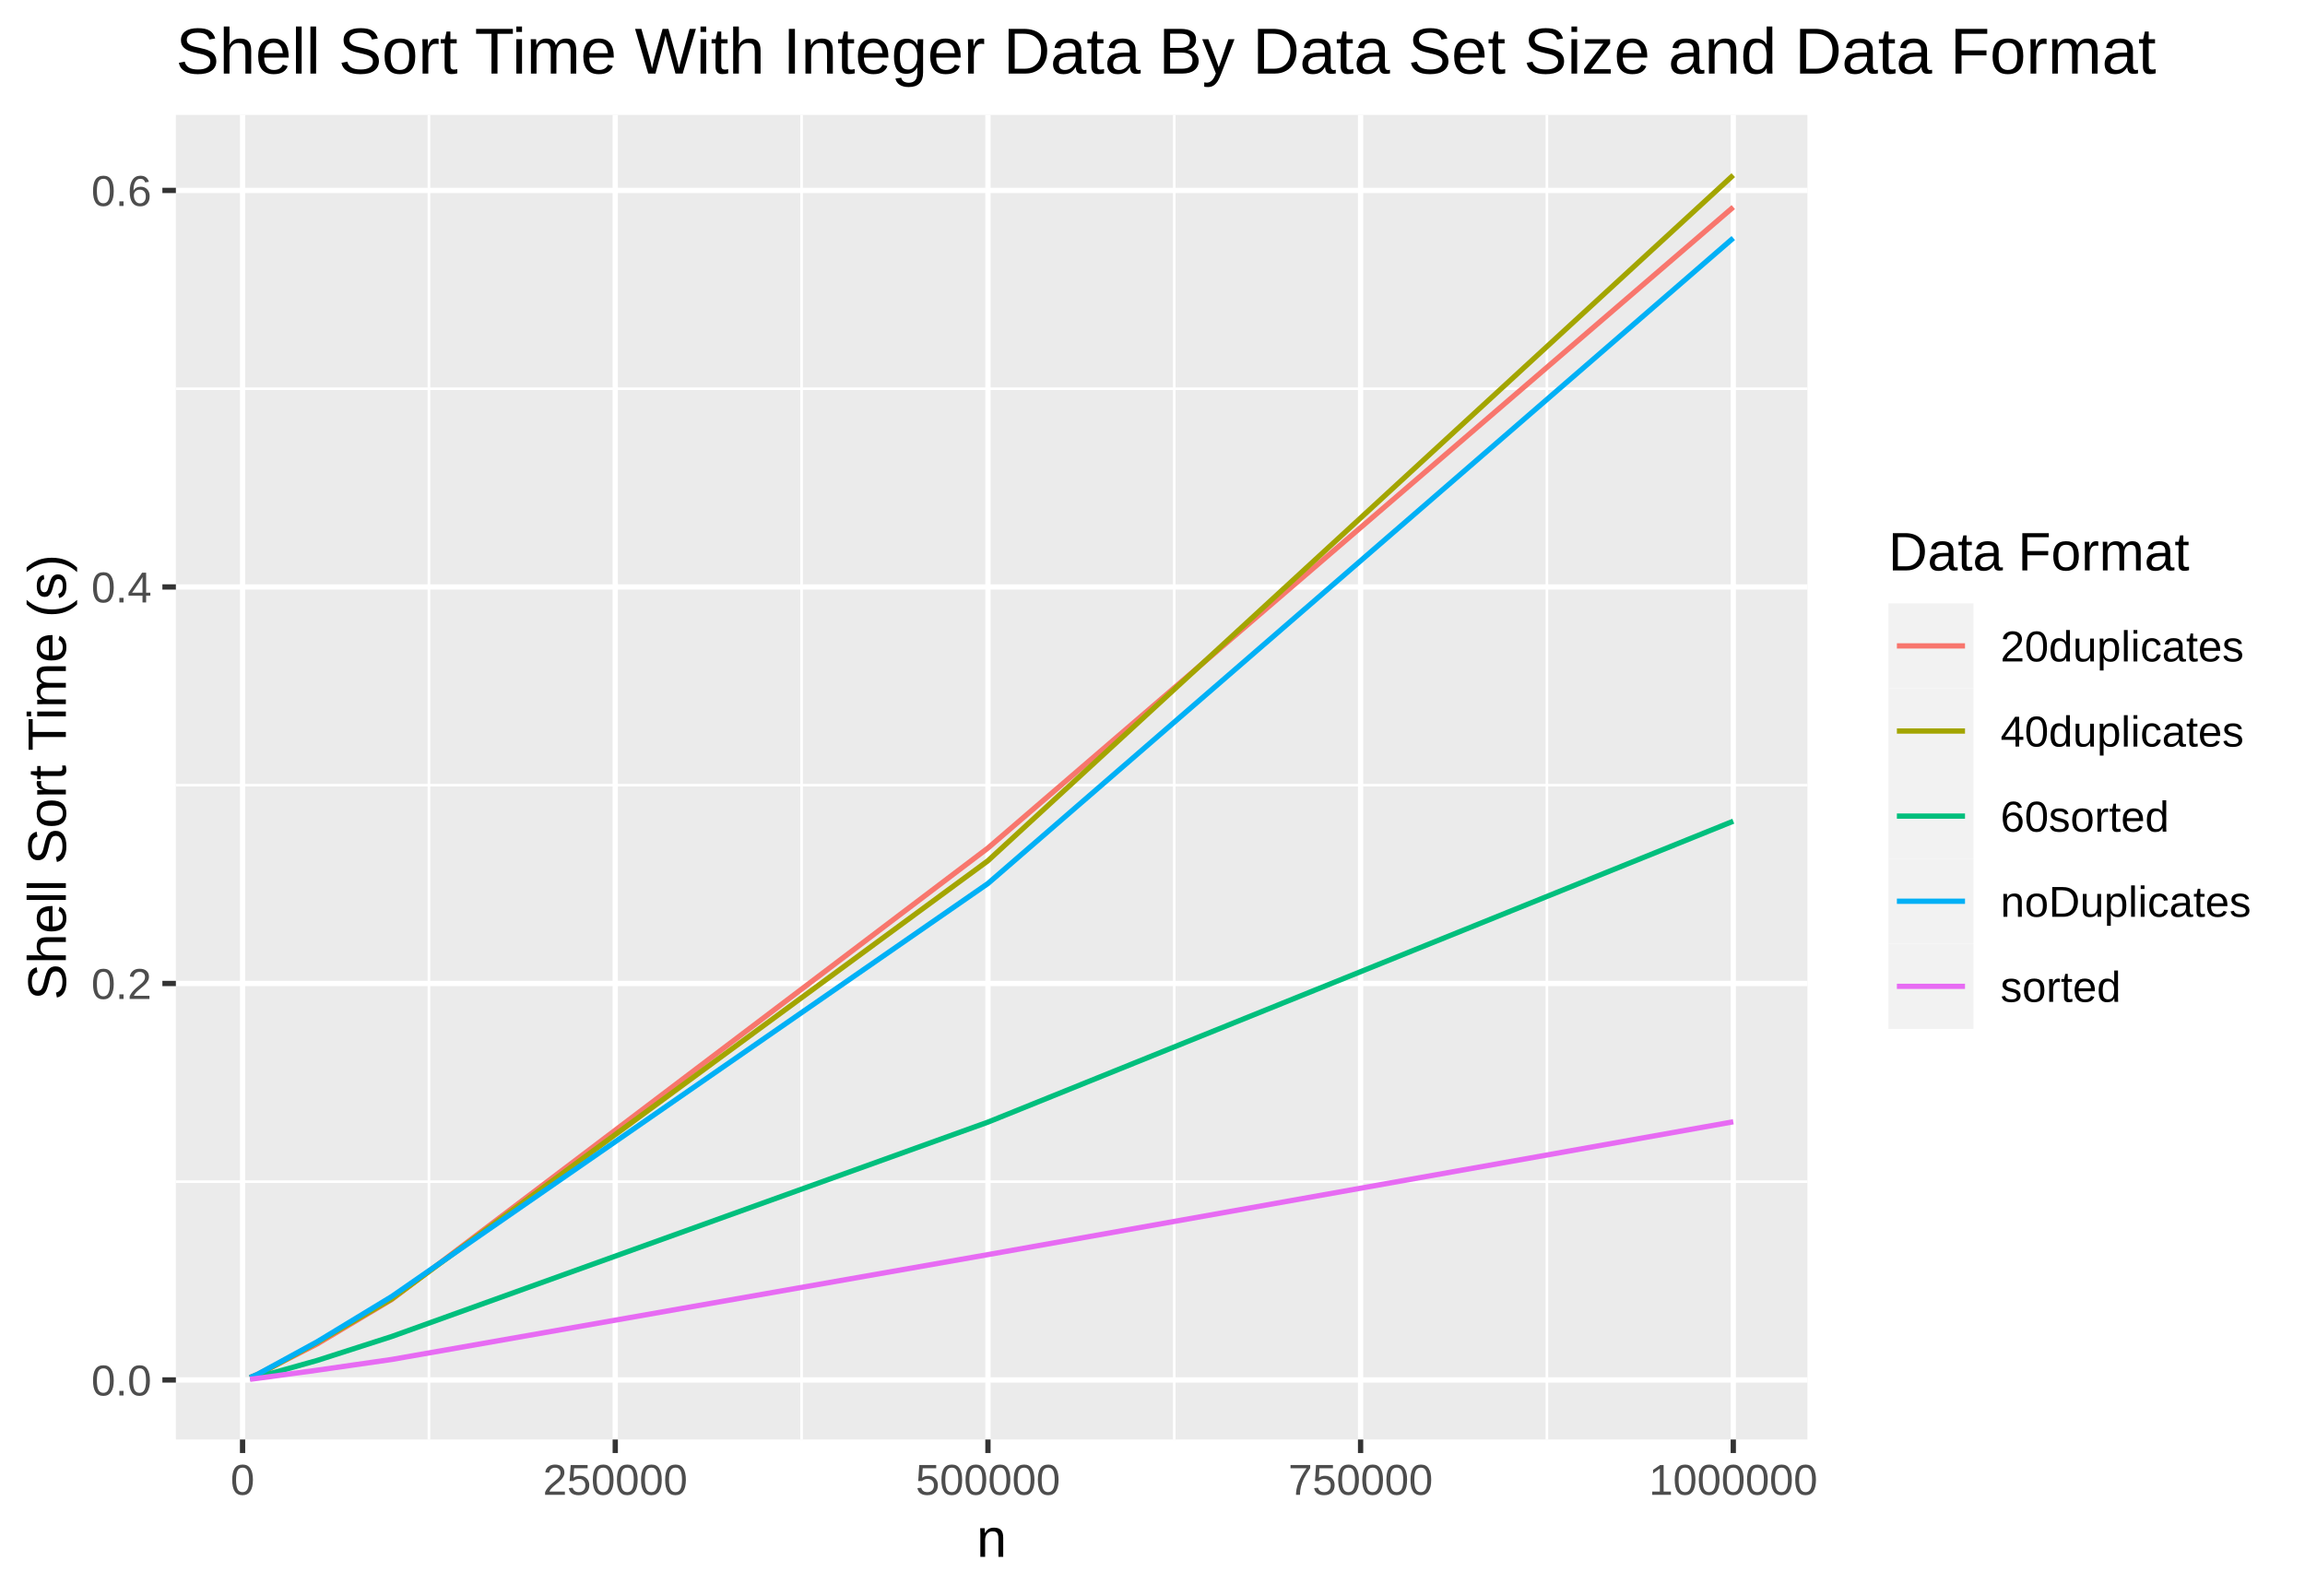
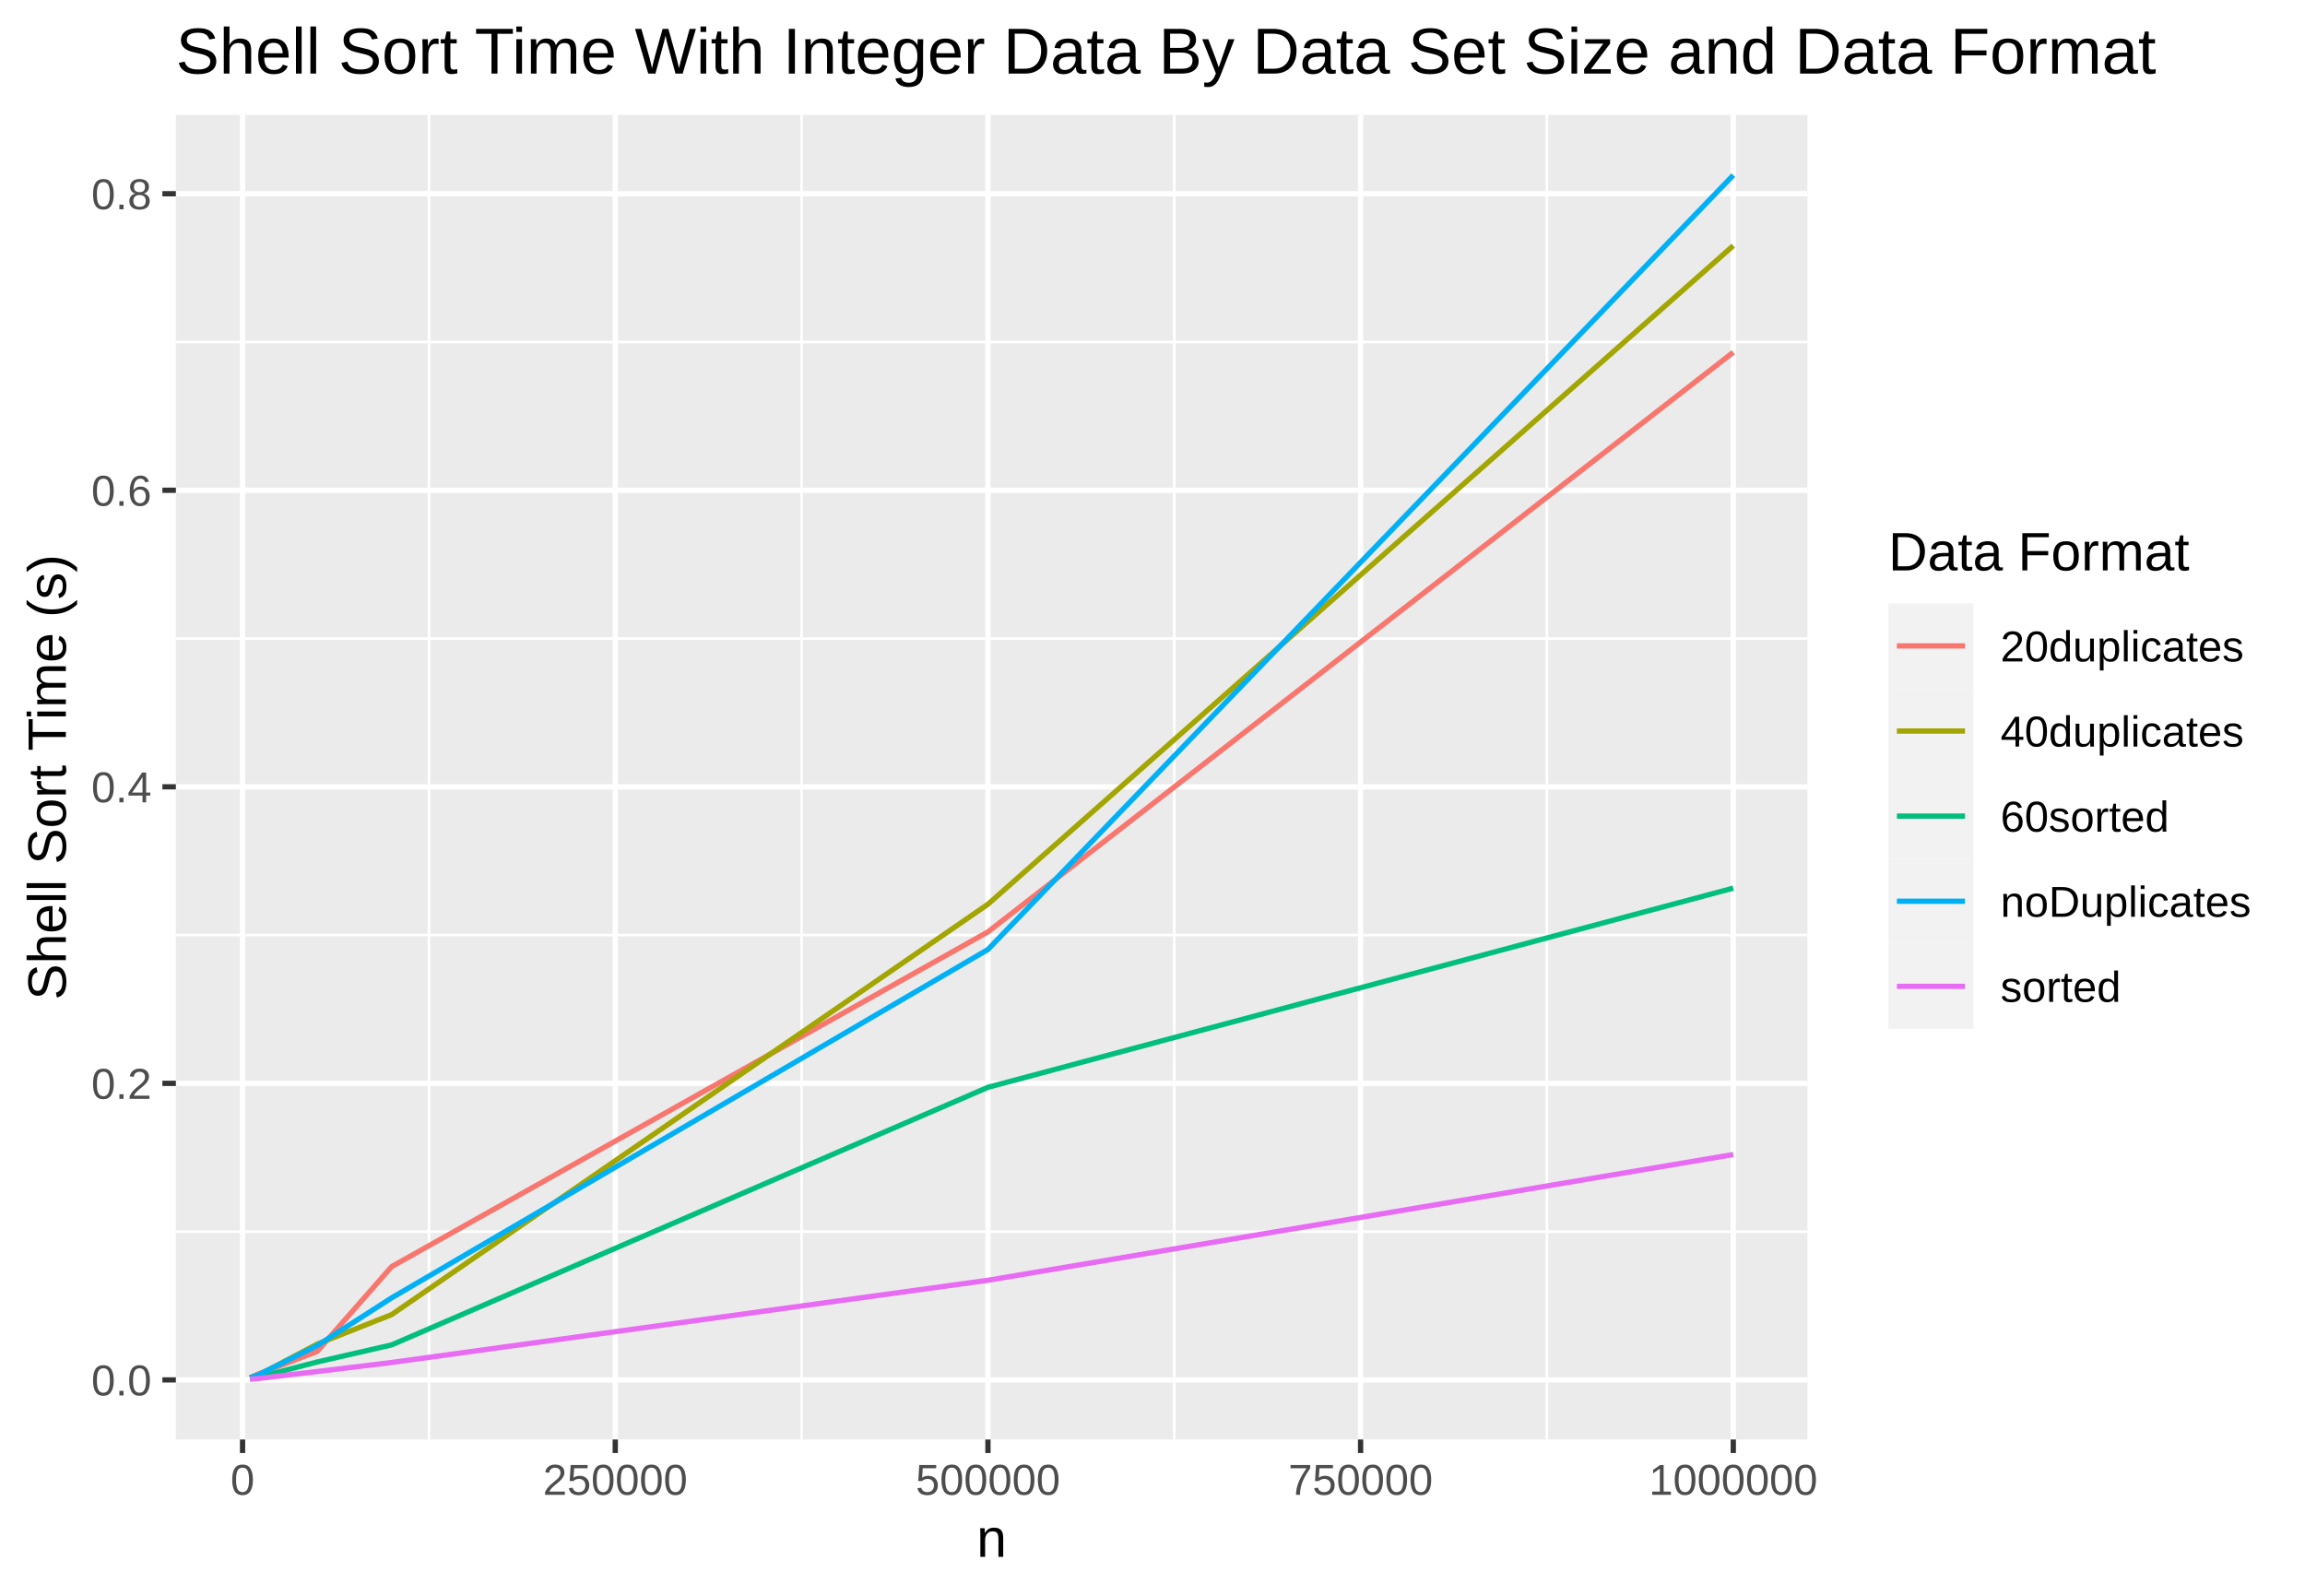
<svg xmlns="http://www.w3.org/2000/svg" class="svglite" width="468.00pt" height="324.00pt" viewBox="0 0 468.00 324.00">
  <defs>
    <style type="text/css">
    .svglite line, .svglite polyline, .svglite polygon, .svglite path, .svglite rect, .svglite circle {
      fill: none;
      stroke: #000000;
      stroke-linecap: round;
      stroke-linejoin: round;
      stroke-miterlimit: 10.00;
    }
    .svglite text {
      white-space: pre;
    }
  </style>
  </defs>
  <rect width="100%" height="100%" style="stroke: none; fill: #FFFFFF;" />
  <defs>
    <clipPath id="cpMC4wMHw0NjguMDB8MC4wMHwzMjQuMDA=">
      <rect x="0.00" y="0.00" width="468.00" height="324.00" />
    </clipPath>
  </defs>
  <g clip-path="url(#cpMC4wMHw0NjguMDB8MC4wMHwzMjQuMDA=)">
    <rect x="0" y="0.00" width="468.00" height="324.00" style="stroke-width: 1.07; stroke: #FFFFFF; fill: #FFFFFF;" />
  </g>
  <defs>
    <clipPath id="cpMzUuNzF8MzY2Ljk4fDIzLjM0fDI5Mi4yNw==">
      <rect x="35.71" y="23.34" width="331.27" height="268.93" />
    </clipPath>
  </defs>
  <g clip-path="url(#cpMzUuNzF8MzY2Ljk4fDIzLjM0fDI5Mi4yNw==)">
    <rect x="35.71" y="23.34" width="331.27" height="268.93" style="stroke-width: 1.07; stroke: none; fill: #EBEBEB;" />
-     <polyline points="35.71,239.93 366.98,239.93 " style="stroke-width: 0.53; stroke: #FFFFFF; stroke-linecap: butt;" />
-     <polyline points="35.71,159.42 366.98,159.42 " style="stroke-width: 0.53; stroke: #FFFFFF; stroke-linecap: butt;" />
-     <polyline points="35.71,78.92 366.98,78.92 " style="stroke-width: 0.53; stroke: #FFFFFF; stroke-linecap: butt;" />
+     <polyline points="35.71,250.06 366.98,250.06 " style="stroke-width: 0.53; stroke: #FFFFFF; stroke-linecap: butt;" />
+     <polyline points="35.71,189.85 366.98,189.85 " style="stroke-width: 0.53; stroke: #FFFFFF; stroke-linecap: butt;" />
+     <polyline points="35.71,129.65 366.98,129.65 " style="stroke-width: 0.53; stroke: #FFFFFF; stroke-linecap: butt;" />
+     <polyline points="35.71,69.44 366.98,69.44 " style="stroke-width: 0.53; stroke: #FFFFFF; stroke-linecap: butt;" />
    <polyline points="87.09,292.27 87.09,23.34 " style="stroke-width: 0.53; stroke: #FFFFFF; stroke-linecap: butt;" />
    <polyline points="162.75,292.27 162.75,23.34 " style="stroke-width: 0.53; stroke: #FFFFFF; stroke-linecap: butt;" />
    <polyline points="238.42,292.27 238.42,23.34 " style="stroke-width: 0.53; stroke: #FFFFFF; stroke-linecap: butt;" />
    <polyline points="314.08,292.27 314.08,23.34 " style="stroke-width: 0.53; stroke: #FFFFFF; stroke-linecap: butt;" />
-     <polyline points="35.71,280.18 366.98,280.18 " style="stroke-width: 1.07; stroke: #FFFFFF; stroke-linecap: butt;" />
-     <polyline points="35.71,199.68 366.98,199.68 " style="stroke-width: 1.07; stroke: #FFFFFF; stroke-linecap: butt;" />
-     <polyline points="35.71,119.17 366.98,119.17 " style="stroke-width: 1.07; stroke: #FFFFFF; stroke-linecap: butt;" />
-     <polyline points="35.71,38.66 366.98,38.66 " style="stroke-width: 1.07; stroke: #FFFFFF; stroke-linecap: butt;" />
+     <polyline points="35.71,280.17 366.98,280.17 " style="stroke-width: 1.07; stroke: #FFFFFF; stroke-linecap: butt;" />
+     <polyline points="35.71,219.96 366.98,219.96 " style="stroke-width: 1.07; stroke: #FFFFFF; stroke-linecap: butt;" />
+     <polyline points="35.71,159.75 366.98,159.75 " style="stroke-width: 1.07; stroke: #FFFFFF; stroke-linecap: butt;" />
+     <polyline points="35.71,99.54 366.98,99.54 " style="stroke-width: 1.07; stroke: #FFFFFF; stroke-linecap: butt;" />
+     <polyline points="35.71,39.34 366.98,39.34 " style="stroke-width: 1.07; stroke: #FFFFFF; stroke-linecap: butt;" />
    <polyline points="49.25,292.27 49.25,23.34 " style="stroke-width: 1.07; stroke: #FFFFFF; stroke-linecap: butt;" />
    <polyline points="124.92,292.27 124.92,23.34 " style="stroke-width: 1.07; stroke: #FFFFFF; stroke-linecap: butt;" />
    <polyline points="200.59,292.27 200.59,23.34 " style="stroke-width: 1.07; stroke: #FFFFFF; stroke-linecap: butt;" />
    <polyline points="276.25,292.27 276.25,23.34 " style="stroke-width: 1.07; stroke: #FFFFFF; stroke-linecap: butt;" />
    <polyline points="351.92,292.27 351.92,23.34 " style="stroke-width: 1.07; stroke: #FFFFFF; stroke-linecap: butt;" />
-     <polyline points="50.77,279.71 52.28,279.05 64.39,272.87 79.52,263.84 200.59,172.18 351.92,42.05 " style="stroke-width: 1.07; stroke: #F8766D; stroke-linecap: butt;" />
-     <polyline points="50.77,279.68 52.28,279.17 64.39,272.56 79.52,263.73 200.59,174.76 351.92,35.56 " style="stroke-width: 1.07; stroke: #A3A500; stroke-linecap: butt;" />
-     <polyline points="50.77,279.90 52.28,279.62 64.39,276.22 79.52,271.36 200.59,227.83 351.92,166.73 " style="stroke-width: 1.07; stroke: #00BF7D; stroke-linecap: butt;" />
-     <polyline points="50.77,279.68 52.28,279.04 64.39,272.43 79.52,263.25 200.59,179.38 351.92,48.33 " style="stroke-width: 1.07; stroke: #00B0F6; stroke-linecap: butt;" />
-     <polyline points="50.77,280.04 52.28,279.85 64.39,278.20 79.52,276.02 200.59,254.73 351.92,227.76 " style="stroke-width: 1.07; stroke: #E76BF3; stroke-linecap: butt;" />
+     <polyline points="50.77,279.73 52.28,279.03 64.39,274.39 79.52,257.17 200.59,189.20 351.92,71.52 " style="stroke-width: 1.07; stroke: #F8766D; stroke-linecap: butt;" />
+     <polyline points="50.77,279.70 52.28,279.28 64.39,272.90 79.52,266.91 200.59,183.59 351.92,49.88 " style="stroke-width: 1.07; stroke: #A3A500; stroke-linecap: butt;" />
+     <polyline points="50.77,279.93 52.28,279.68 64.39,276.53 79.52,273.06 200.59,220.76 351.92,180.32 " style="stroke-width: 1.07; stroke: #00BF7D; stroke-linecap: butt;" />
+     <polyline points="50.77,279.73 52.28,279.23 64.39,273.20 79.52,263.51 200.59,192.78 351.92,35.56 " style="stroke-width: 1.07; stroke: #00B0F6; stroke-linecap: butt;" />
+     <polyline points="50.77,280.04 52.28,279.90 64.39,278.47 79.52,276.63 200.59,259.94 351.92,234.41 " style="stroke-width: 1.07; stroke: #E76BF3; stroke-linecap: butt;" />
  </g>
  <g clip-path="url(#cpMC4wMHw0NjguMDB8MC4wMHwzMjQuMDA=)">
-     <text x="30.78" y="283.34" text-anchor="end" style="font-size: 8.80px;fill: #4D4D4D; font-family: &quot;Arial&quot;;" textLength="12.23px" lengthAdjust="spacingAndGlyphs">0.0</text>
-     <text x="30.78" y="202.83" text-anchor="end" style="font-size: 8.80px;fill: #4D4D4D; font-family: &quot;Arial&quot;;" textLength="12.23px" lengthAdjust="spacingAndGlyphs">0.2</text>
-     <text x="30.78" y="122.32" text-anchor="end" style="font-size: 8.80px;fill: #4D4D4D; font-family: &quot;Arial&quot;;" textLength="12.23px" lengthAdjust="spacingAndGlyphs">0.4</text>
-     <text x="30.78" y="41.82" text-anchor="end" style="font-size: 8.80px;fill: #4D4D4D; font-family: &quot;Arial&quot;;" textLength="12.23px" lengthAdjust="spacingAndGlyphs">0.6</text>
-     <polyline points="32.97,280.18 35.71,280.18 " style="stroke-width: 1.07; stroke: #333333; stroke-linecap: butt;" />
-     <polyline points="32.97,199.68 35.71,199.68 " style="stroke-width: 1.07; stroke: #333333; stroke-linecap: butt;" />
-     <polyline points="32.97,119.17 35.71,119.17 " style="stroke-width: 1.07; stroke: #333333; stroke-linecap: butt;" />
-     <polyline points="32.97,38.66 35.71,38.66 " style="stroke-width: 1.07; stroke: #333333; stroke-linecap: butt;" />
+     <text x="30.78" y="283.32" text-anchor="end" style="font-size: 8.80px;fill: #4D4D4D; font-family: &quot;Arial&quot;;" textLength="12.23px" lengthAdjust="spacingAndGlyphs">0.0</text>
+     <text x="30.78" y="223.11" text-anchor="end" style="font-size: 8.80px;fill: #4D4D4D; font-family: &quot;Arial&quot;;" textLength="12.23px" lengthAdjust="spacingAndGlyphs">0.2</text>
+     <text x="30.78" y="162.90" text-anchor="end" style="font-size: 8.80px;fill: #4D4D4D; font-family: &quot;Arial&quot;;" textLength="12.23px" lengthAdjust="spacingAndGlyphs">0.4</text>
+     <text x="30.78" y="102.70" text-anchor="end" style="font-size: 8.80px;fill: #4D4D4D; font-family: &quot;Arial&quot;;" textLength="12.23px" lengthAdjust="spacingAndGlyphs">0.6</text>
+     <text x="30.78" y="42.49" text-anchor="end" style="font-size: 8.80px;fill: #4D4D4D; font-family: &quot;Arial&quot;;" textLength="12.23px" lengthAdjust="spacingAndGlyphs">0.8</text>
+     <polyline points="32.97,280.17 35.71,280.17 " style="stroke-width: 1.07; stroke: #333333; stroke-linecap: butt;" />
+     <polyline points="32.97,219.96 35.71,219.96 " style="stroke-width: 1.07; stroke: #333333; stroke-linecap: butt;" />
+     <polyline points="32.97,159.75 35.71,159.75 " style="stroke-width: 1.07; stroke: #333333; stroke-linecap: butt;" />
+     <polyline points="32.97,99.54 35.71,99.54 " style="stroke-width: 1.07; stroke: #333333; stroke-linecap: butt;" />
+     <polyline points="32.97,39.34 35.71,39.34 " style="stroke-width: 1.07; stroke: #333333; stroke-linecap: butt;" />
    <polyline points="49.25,295.01 49.25,292.27 " style="stroke-width: 1.07; stroke: #333333; stroke-linecap: butt;" />
    <polyline points="124.92,295.01 124.92,292.27 " style="stroke-width: 1.07; stroke: #333333; stroke-linecap: butt;" />
    <polyline points="200.59,295.01 200.59,292.27 " style="stroke-width: 1.07; stroke: #333333; stroke-linecap: butt;" />
    <polyline points="276.25,295.01 276.25,292.27 " style="stroke-width: 1.07; stroke: #333333; stroke-linecap: butt;" />
    <polyline points="351.92,295.01 351.92,292.27 " style="stroke-width: 1.07; stroke: #333333; stroke-linecap: butt;" />
    <text x="49.25" y="303.50" text-anchor="middle" style="font-size: 8.80px;fill: #4D4D4D; font-family: &quot;Arial&quot;;" textLength="4.90px" lengthAdjust="spacingAndGlyphs">0</text>
    <text x="124.92" y="303.50" text-anchor="middle" style="font-size: 8.80px;fill: #4D4D4D; font-family: &quot;Arial&quot;;" textLength="29.38px" lengthAdjust="spacingAndGlyphs">250000</text>
    <text x="200.59" y="303.50" text-anchor="middle" style="font-size: 8.80px;fill: #4D4D4D; font-family: &quot;Arial&quot;;" textLength="29.38px" lengthAdjust="spacingAndGlyphs">500000</text>
    <text x="276.25" y="303.50" text-anchor="middle" style="font-size: 8.80px;fill: #4D4D4D; font-family: &quot;Arial&quot;;" textLength="29.38px" lengthAdjust="spacingAndGlyphs">750000</text>
    <text x="351.92" y="303.50" text-anchor="middle" style="font-size: 8.80px;fill: #4D4D4D; font-family: &quot;Arial&quot;;" textLength="34.27px" lengthAdjust="spacingAndGlyphs">1000000</text>
    <text x="201.34" y="316.09" text-anchor="middle" style="font-size: 11.00px; font-family: &quot;Arial&quot;;" textLength="6.12px" lengthAdjust="spacingAndGlyphs">n</text>
    <text transform="translate(13.37,157.80) rotate(-90)" text-anchor="middle" style="font-size: 11.00px; font-family: &quot;Arial&quot;;" textLength="91.07px" lengthAdjust="spacingAndGlyphs">Shell Sort Time (s)</text>
    <rect x="377.93" y="101.22" width="84.59" height="113.16" style="stroke-width: 1.07; stroke: none; fill: #FFFFFF;" />
    <text x="383.41" y="115.81" style="font-size: 11.00px; font-family: &quot;Arial&quot;;" textLength="61.13px" lengthAdjust="spacingAndGlyphs">Data Format</text>
    <rect x="383.41" y="122.50" width="17.28" height="17.28" style="stroke-width: 1.07; stroke: none; fill: #F2F2F2;" />
    <line x1="385.14" y1="131.14" x2="398.97" y2="131.14" style="stroke-width: 1.07; stroke: #F8766D; stroke-linecap: butt;" />
    <rect x="383.41" y="139.78" width="17.28" height="17.28" style="stroke-width: 1.07; stroke: none; fill: #F2F2F2;" />
    <line x1="385.14" y1="148.42" x2="398.97" y2="148.42" style="stroke-width: 1.07; stroke: #A3A500; stroke-linecap: butt;" />
    <rect x="383.41" y="157.06" width="17.28" height="17.28" style="stroke-width: 1.07; stroke: none; fill: #F2F2F2;" />
    <line x1="385.14" y1="165.70" x2="398.97" y2="165.70" style="stroke-width: 1.07; stroke: #00BF7D; stroke-linecap: butt;" />
    <rect x="383.41" y="174.34" width="17.28" height="17.28" style="stroke-width: 1.07; stroke: none; fill: #F2F2F2;" />
    <line x1="385.14" y1="182.98" x2="398.97" y2="182.98" style="stroke-width: 1.07; stroke: #00B0F6; stroke-linecap: butt;" />
    <rect x="383.41" y="191.62" width="17.28" height="17.28" style="stroke-width: 1.07; stroke: none; fill: #F2F2F2;" />
    <line x1="385.14" y1="200.26" x2="398.97" y2="200.26" style="stroke-width: 1.07; stroke: #E76BF3; stroke-linecap: butt;" />
    <text x="406.17" y="134.30" style="font-size: 8.80px; font-family: &quot;Arial&quot;;" textLength="49.41px" lengthAdjust="spacingAndGlyphs">20duplicates</text>
    <text x="406.17" y="151.58" style="font-size: 8.80px; font-family: &quot;Arial&quot;;" textLength="49.41px" lengthAdjust="spacingAndGlyphs">40duplicates</text>
    <text x="406.17" y="168.86" style="font-size: 8.80px; font-family: &quot;Arial&quot;;" textLength="34.25px" lengthAdjust="spacingAndGlyphs">60sorted</text>
    <text x="406.17" y="186.14" style="font-size: 8.80px; font-family: &quot;Arial&quot;;" textLength="50.87px" lengthAdjust="spacingAndGlyphs">noDuplicates</text>
    <text x="406.17" y="203.42" style="font-size: 8.80px; font-family: &quot;Arial&quot;;" textLength="24.46px" lengthAdjust="spacingAndGlyphs">sorted</text>
    <text x="35.71" y="14.94" style="font-size: 13.20px; font-family: &quot;Arial&quot;;" textLength="402.49px" lengthAdjust="spacingAndGlyphs">Shell Sort Time With Integer Data By Data Set Size and Data Format</text>
  </g>
</svg>
